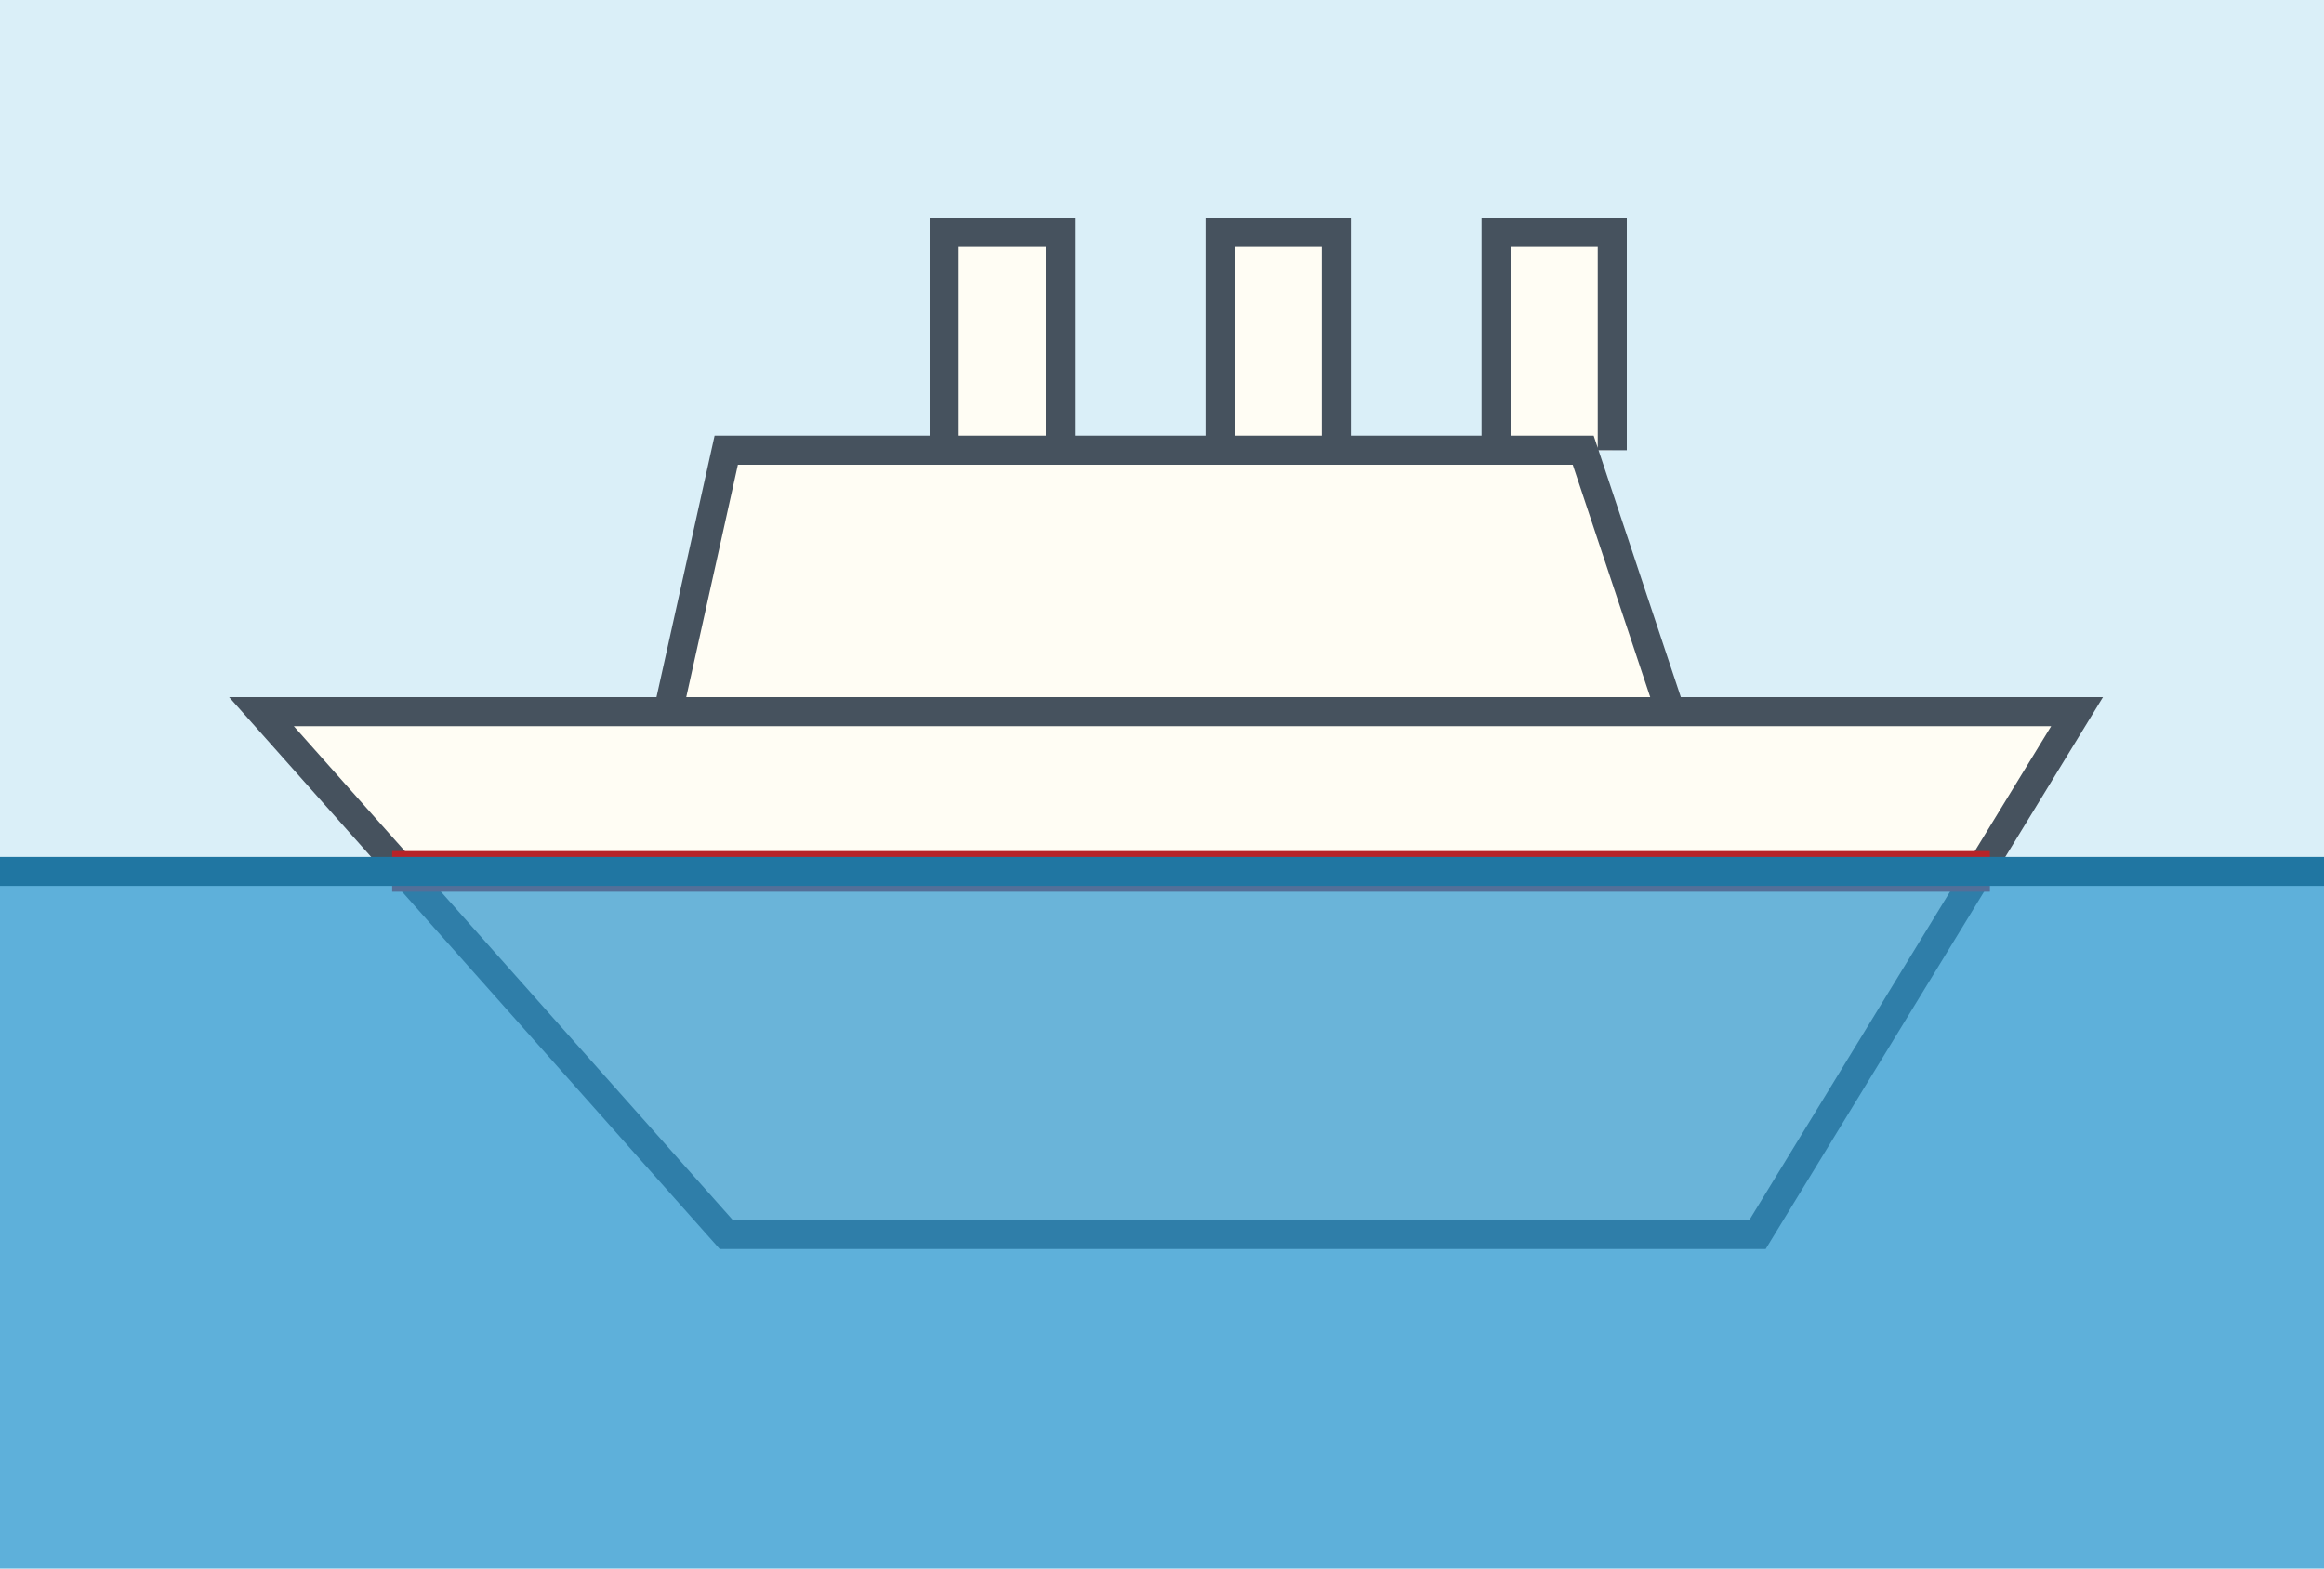
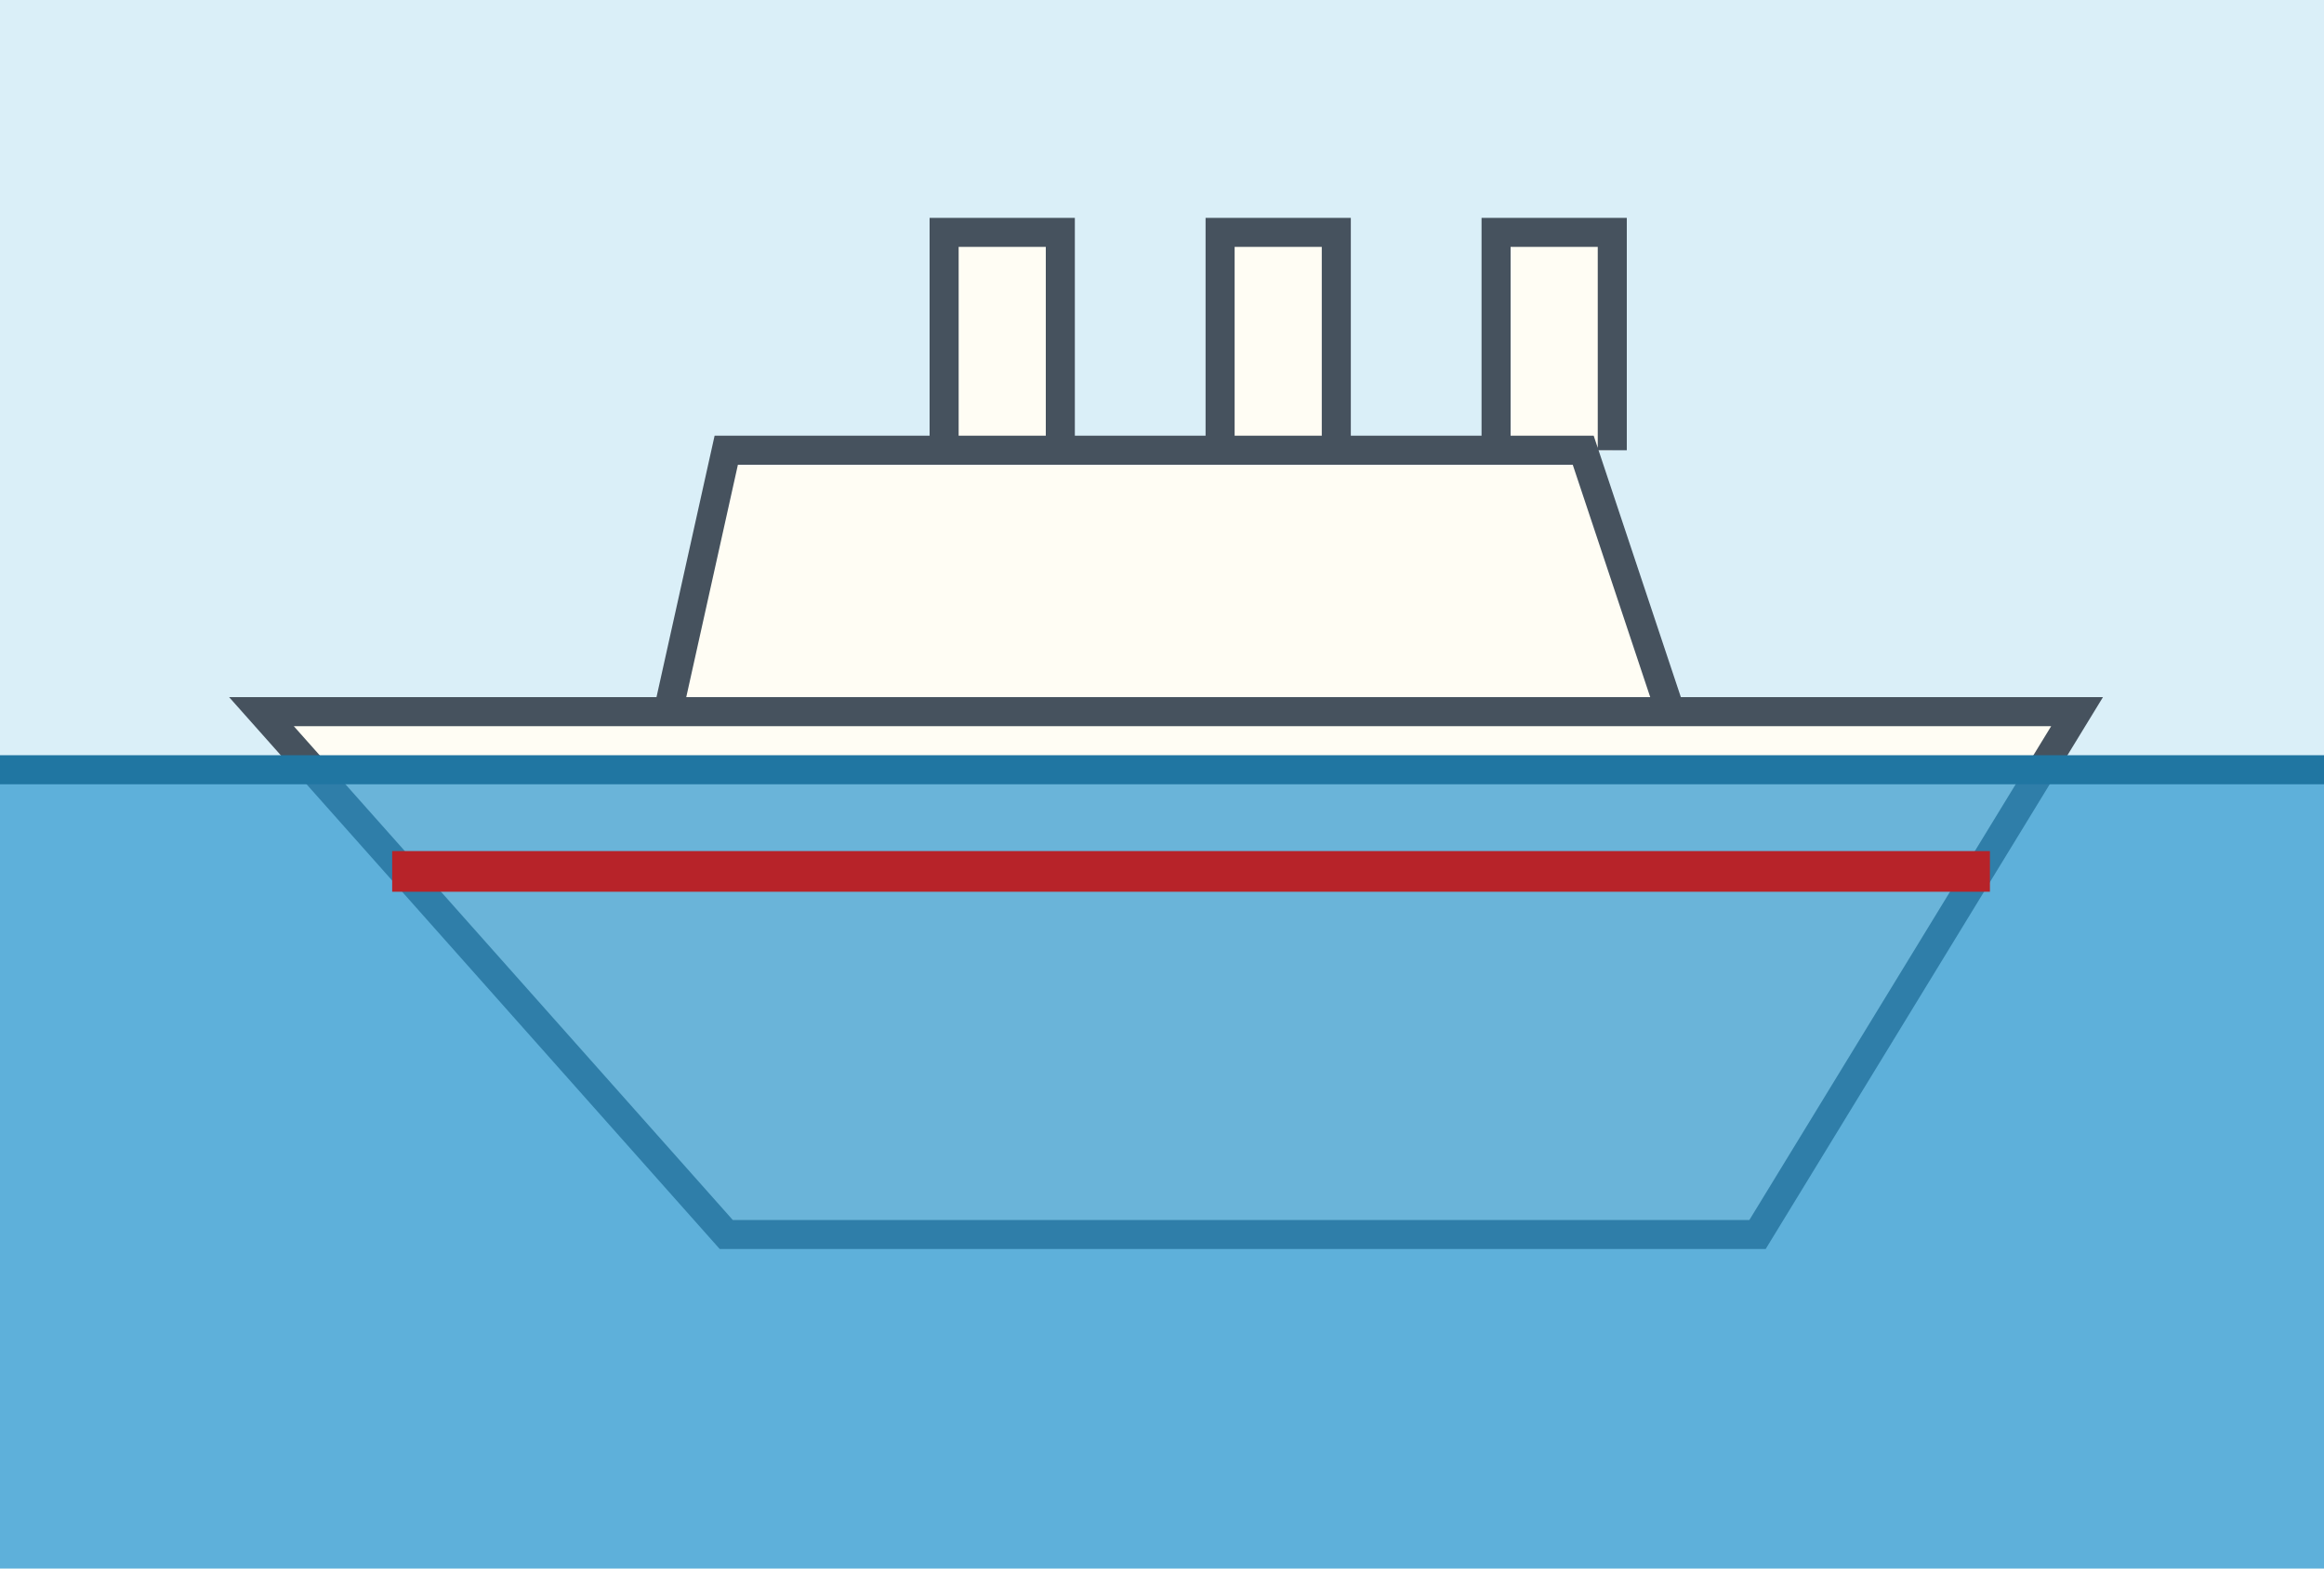
<svg xmlns="http://www.w3.org/2000/svg" width="160" height="108" viewBox="0 0 160 108">
  <rect width="160" height="108" fill="#daeff8" />
  <g transform="rotate(0 80 55)">
    <path d="M46 49l4-18h59l6 18M65 31v-15h8v15m11 0V16h8v15m11 0V16h8v15" fill="#fffdf4" stroke="#46525e" stroke-width="2" />
    <path fill="#fffdf4" stroke="#46525e" stroke-width="2" d="M18 49h125l-22 36H50z" />
-     <path d="M27 60h110" stroke="#b72329" stroke-width="2.8" />
  </g>
-   <path fill="#2493cc" opacity=".68" d="M0 60h160v48H0z" />
-   <path stroke="#2076a2" stroke-width="2" d="M0 60h160" />
+   <path fill="#2493cc" opacity=".68" d="M0 53h160v55H0z" />
+   <path stroke="#2076a2" stroke-width="2" d="M0 53h160" />
+   <path transform="rotate(0 80 55)" d="M27 60h110" stroke="#b72329" stroke-width="2.8" />
</svg>
